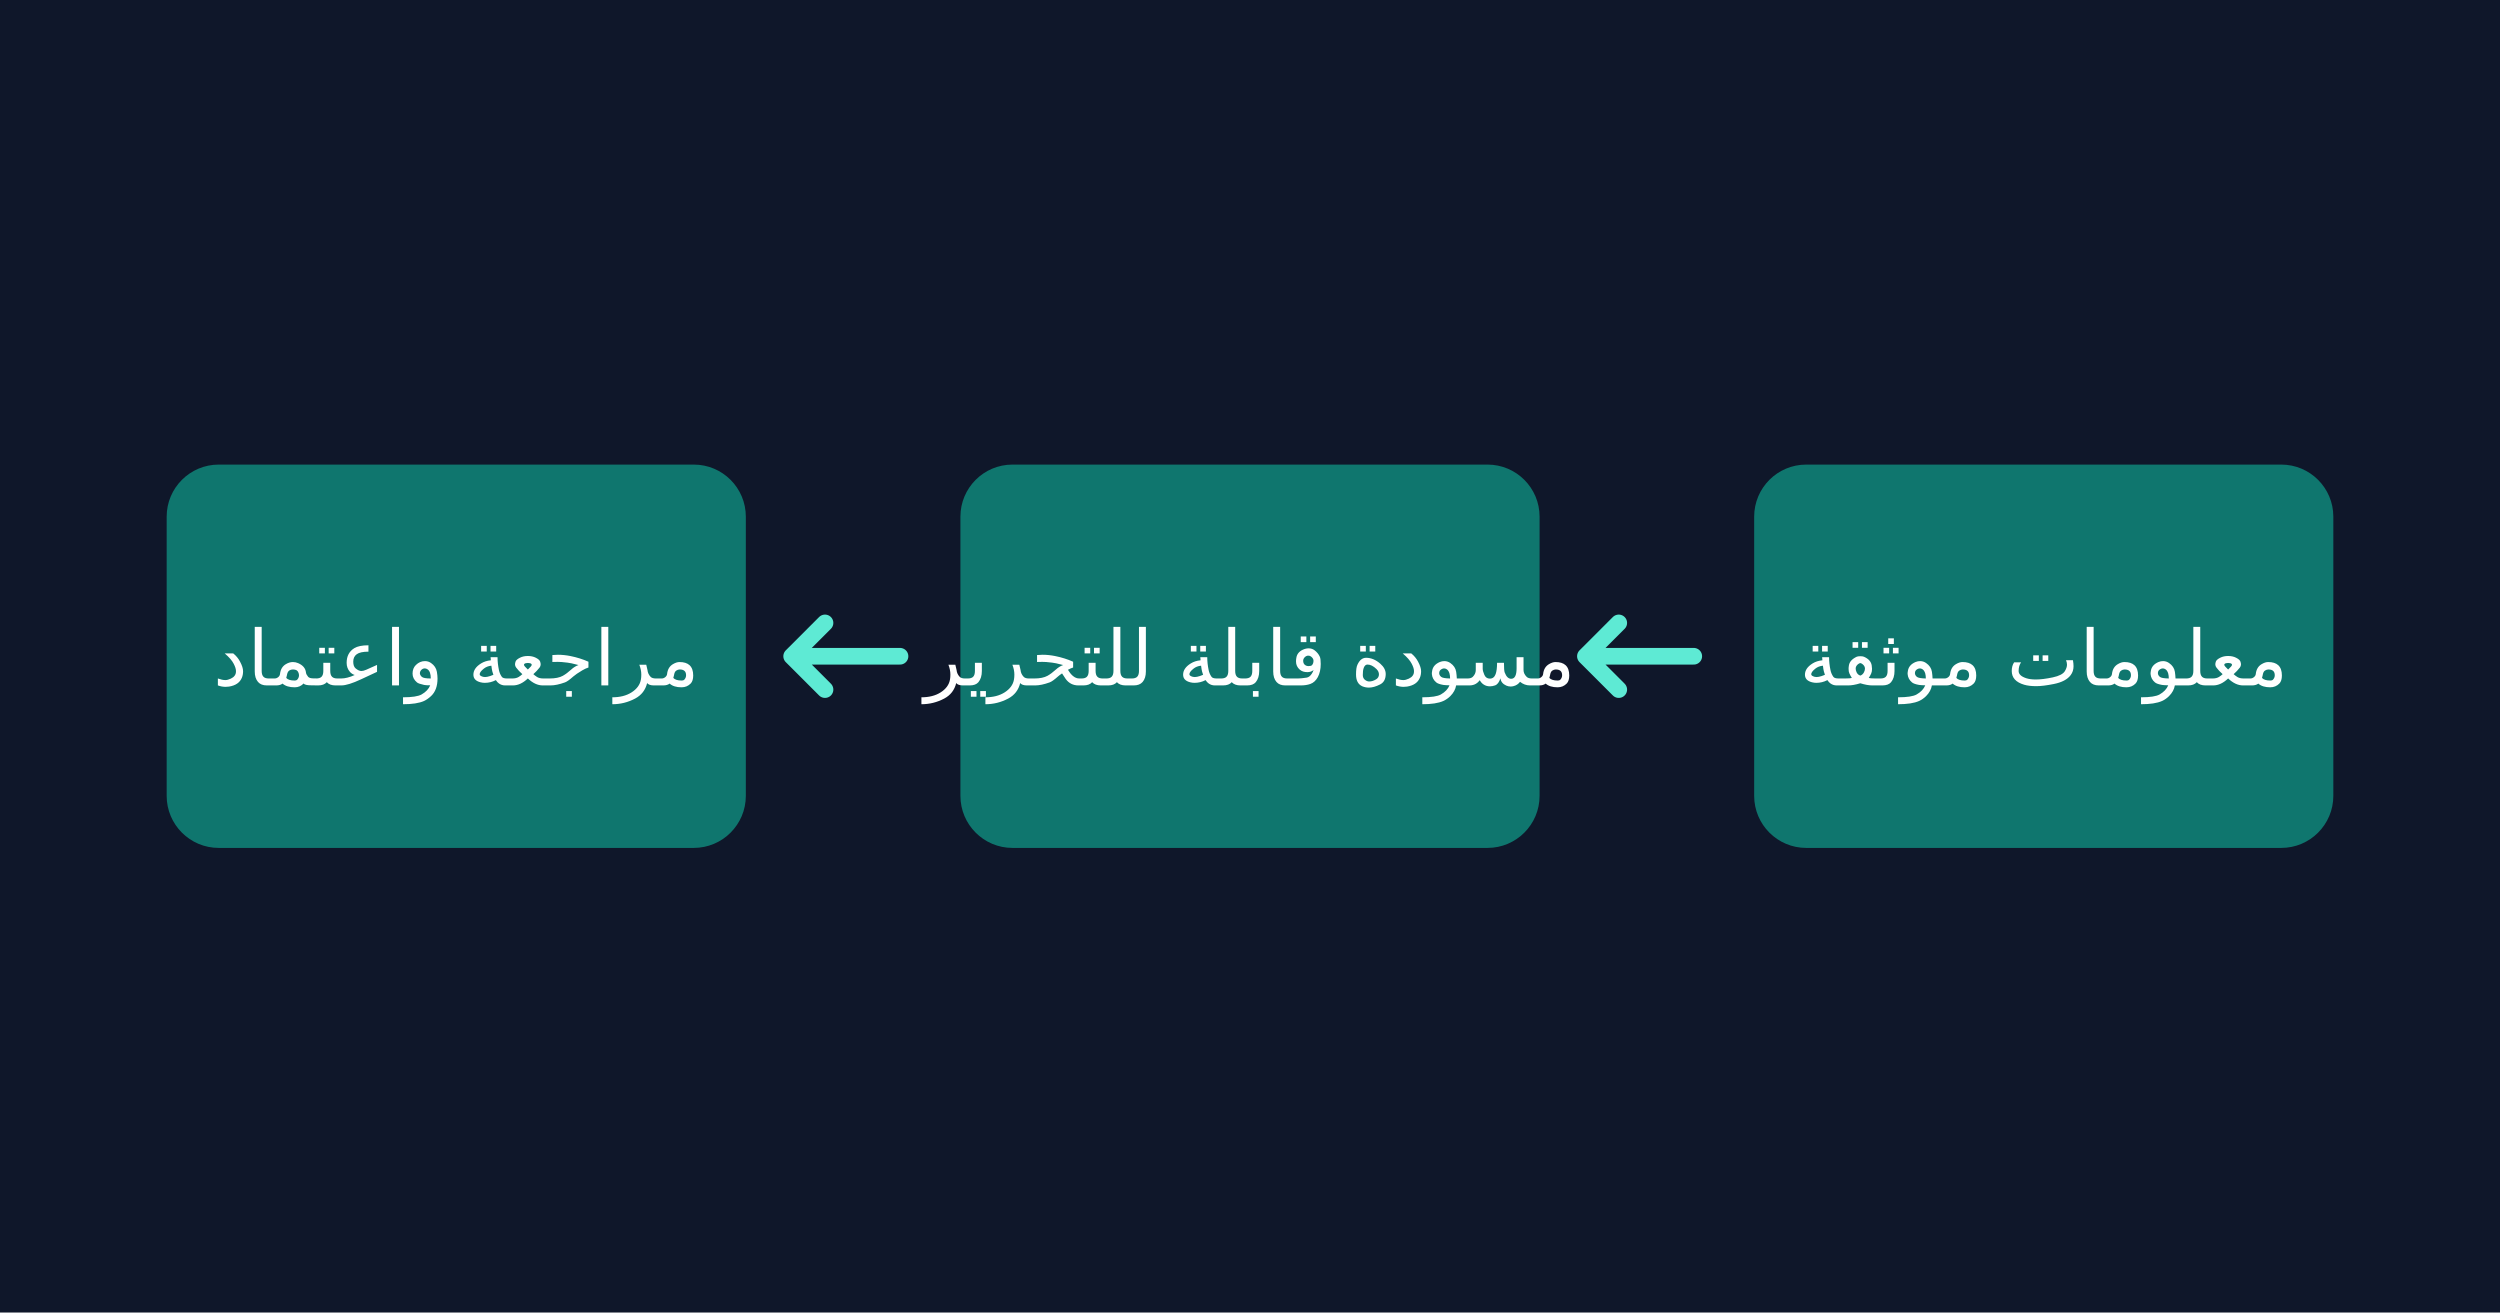
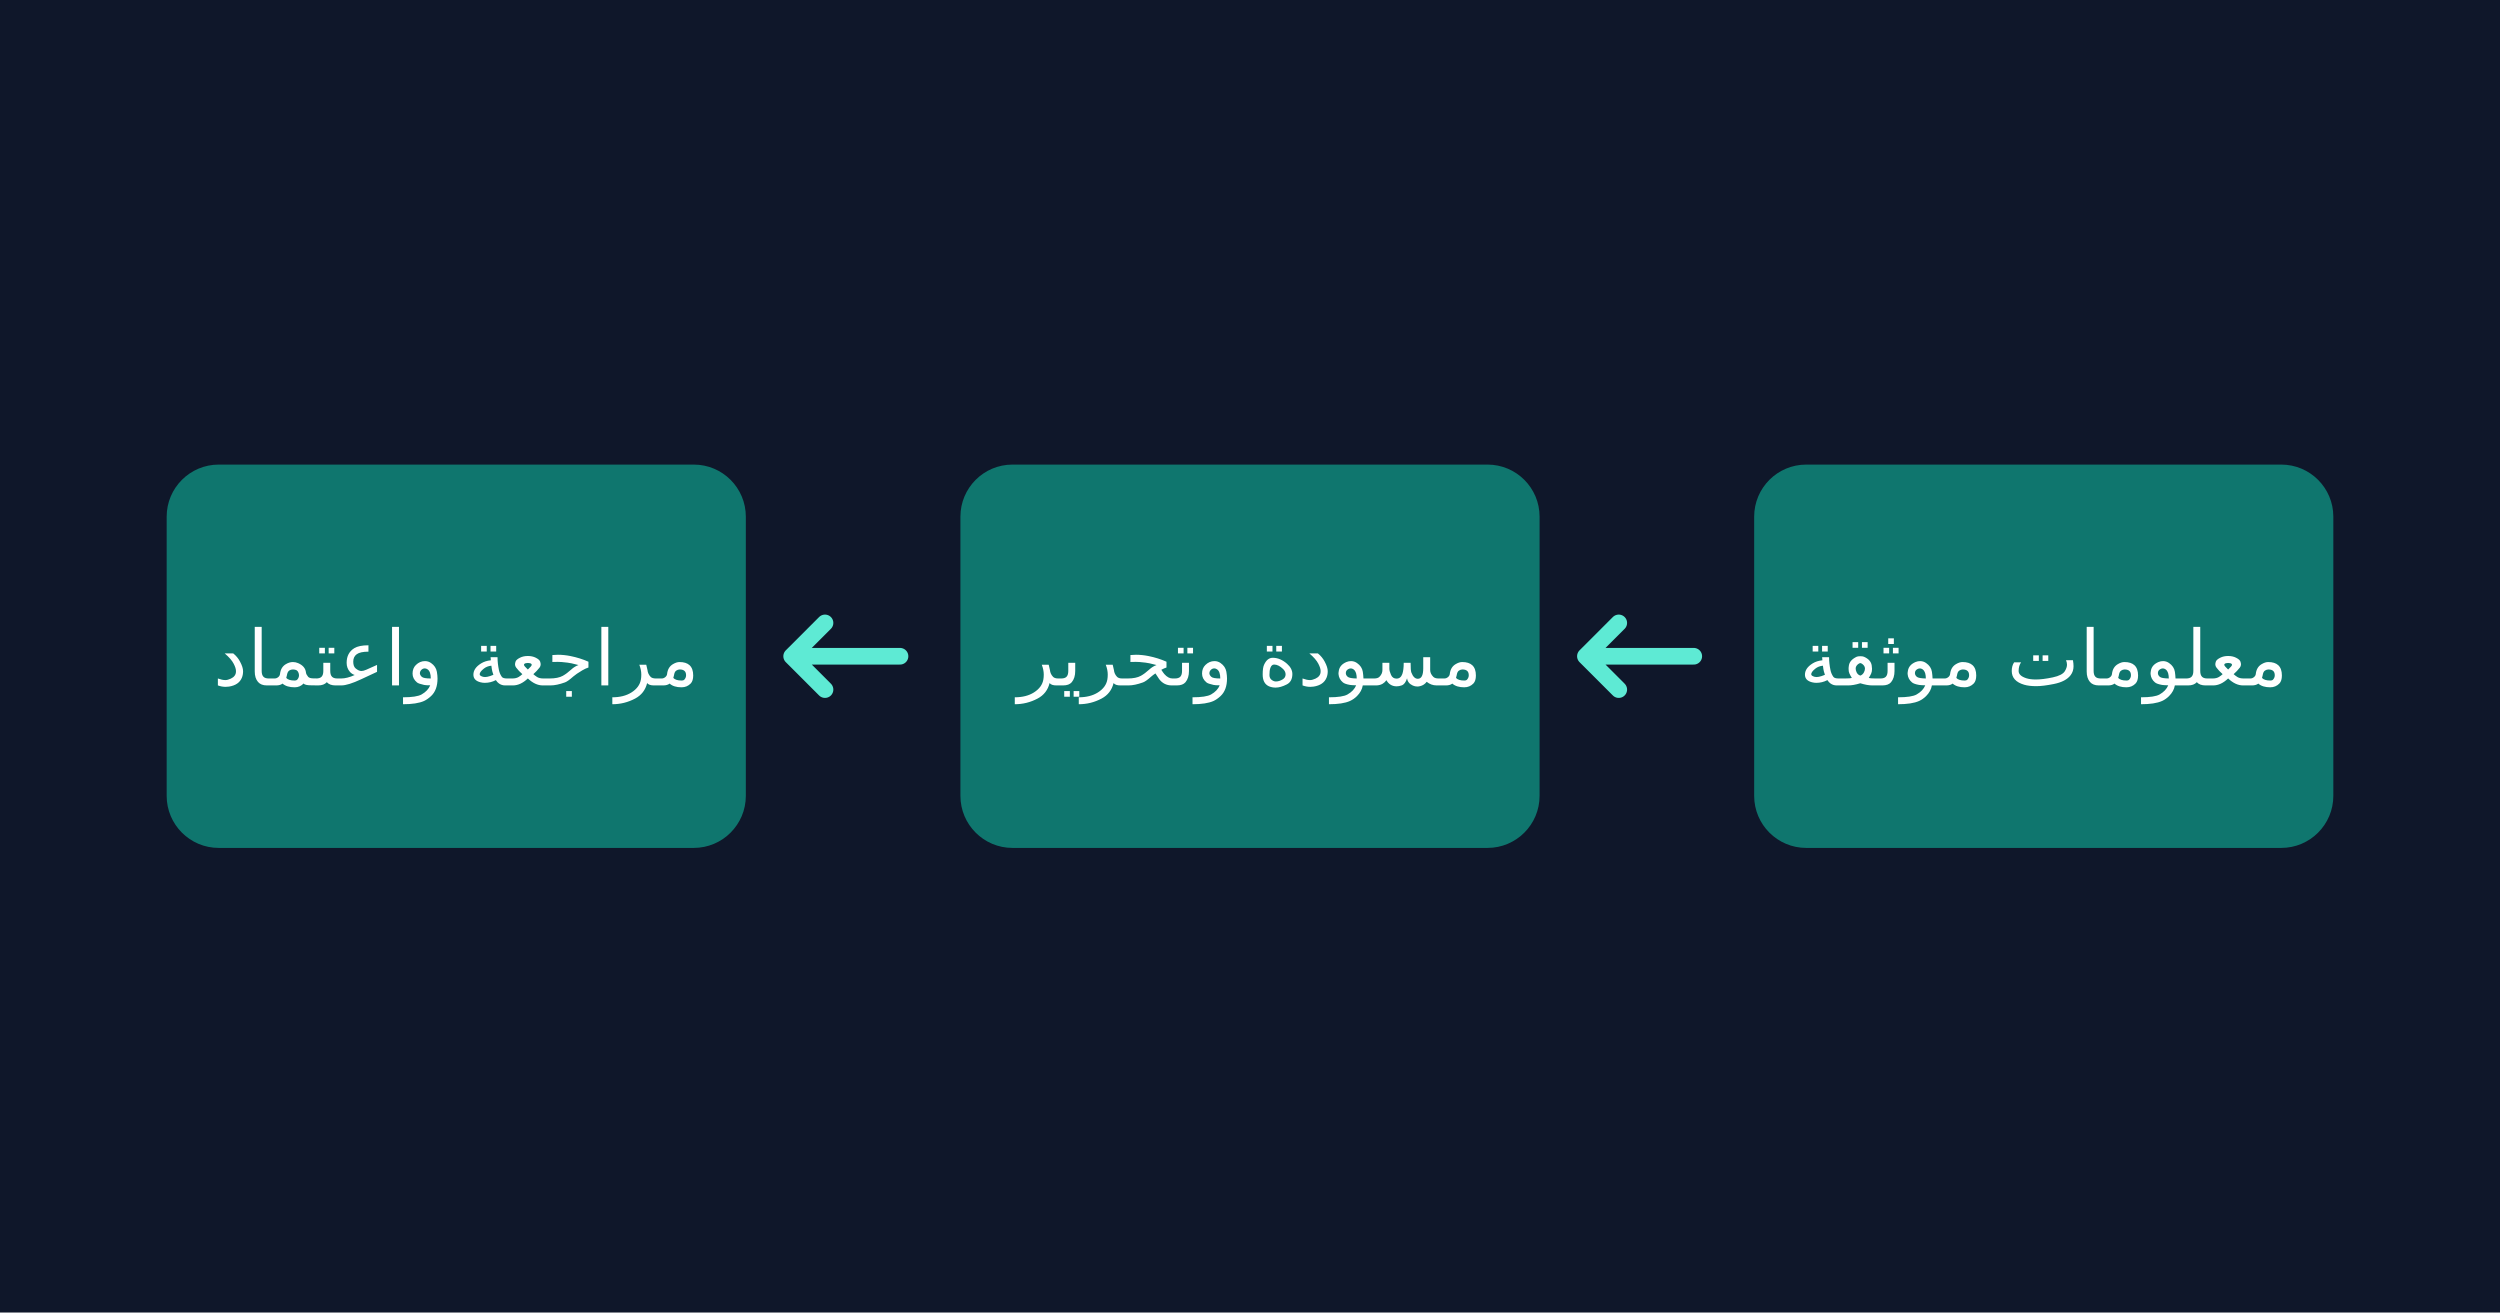
<svg xmlns="http://www.w3.org/2000/svg" width="1200" height="630" viewBox="0 0 1200 630" role="img" aria-labelledby="title">
  <rect width="1200" height="630" fill="#0f172a" />
  <g fill="#0f766e">
    <rect x="842" y="223" width="278" height="184" rx="25" />
    <rect x="461" y="223" width="278" height="184" rx="25" />
    <rect x="80" y="223" width="278" height="184" rx="25" />
  </g>
  <g fill="none" stroke="#5eead4" stroke-width="8" stroke-linecap="round" stroke-linejoin="round">
    <path d="M813 315h-52m0 0 16-16m-16 16 16 16" />
    <path d="M432 315h-52m0 0 16-16m-16 16 16 16" />
  </g>
  <g fill="#fff" font-family="Arial,sans-serif" font-size="37" text-anchor="middle">
    <text x="981" y="329">معلومات موثقة</text>
-     <text x="600" y="329">مسودة قابلة للتحرير</text>
+     <text x="600" y="329">مسودة وتحرير</text>
    <text x="219" y="329">مراجعة واعتماد</text>
  </g>
</svg>
